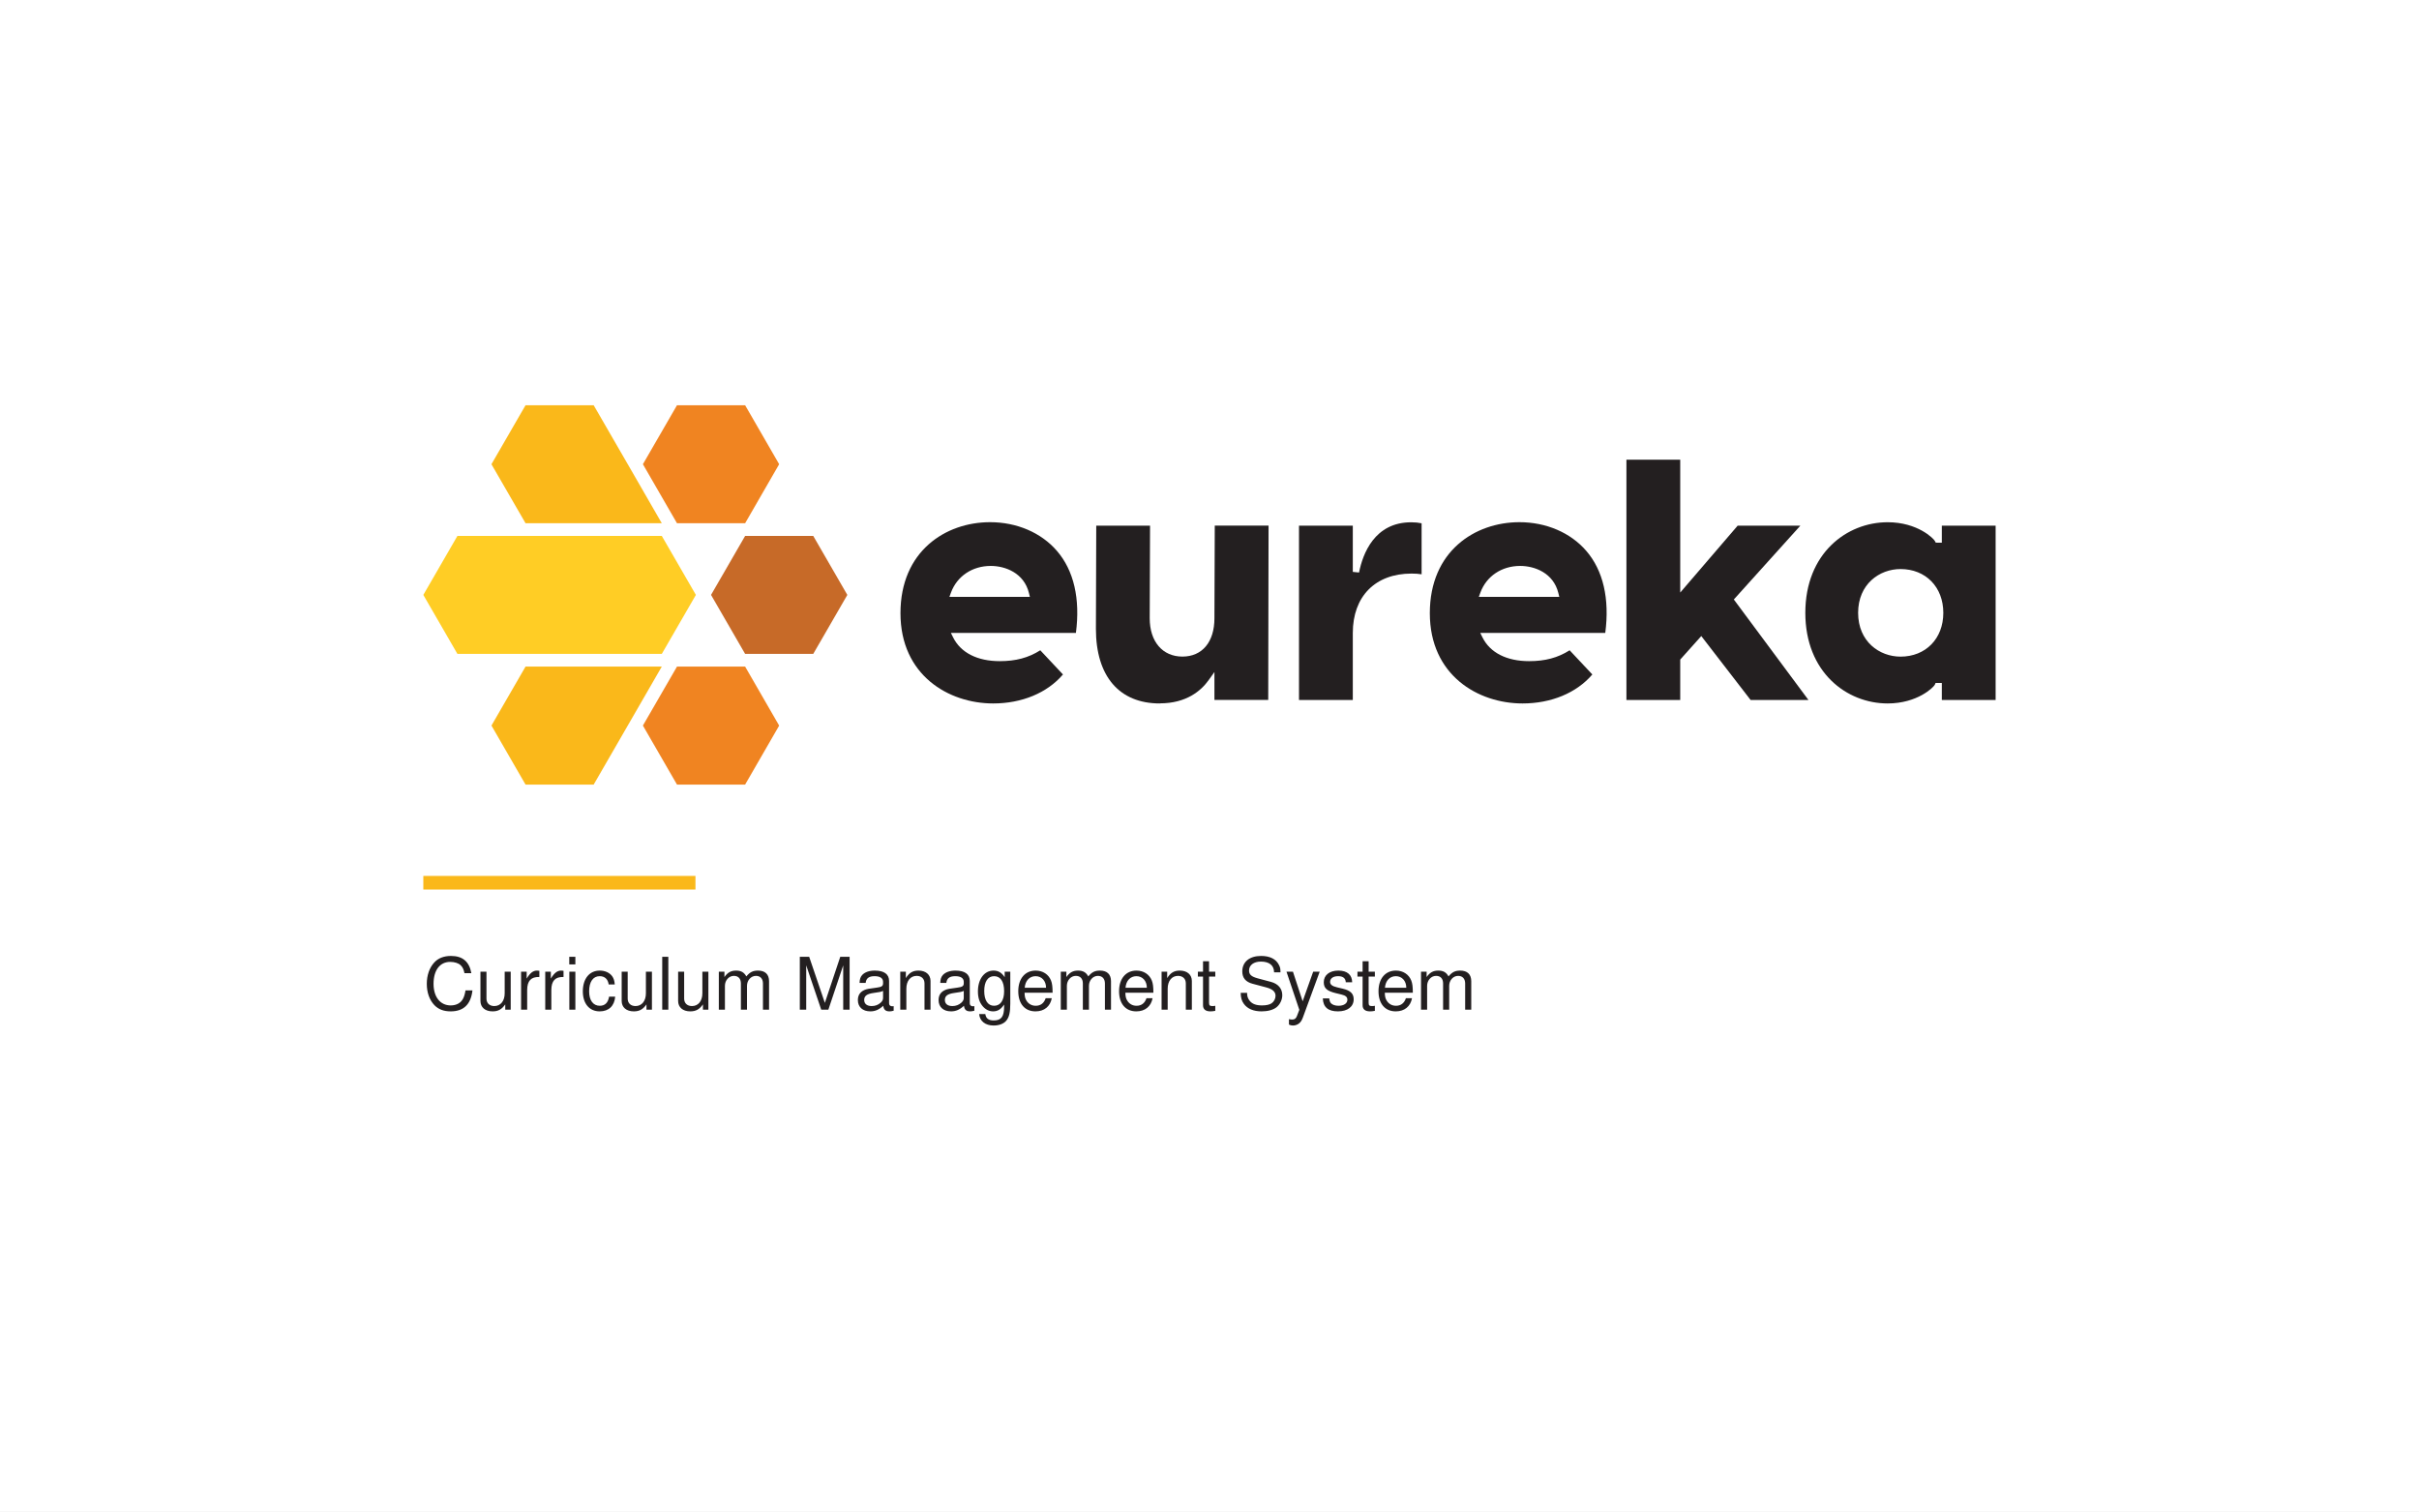
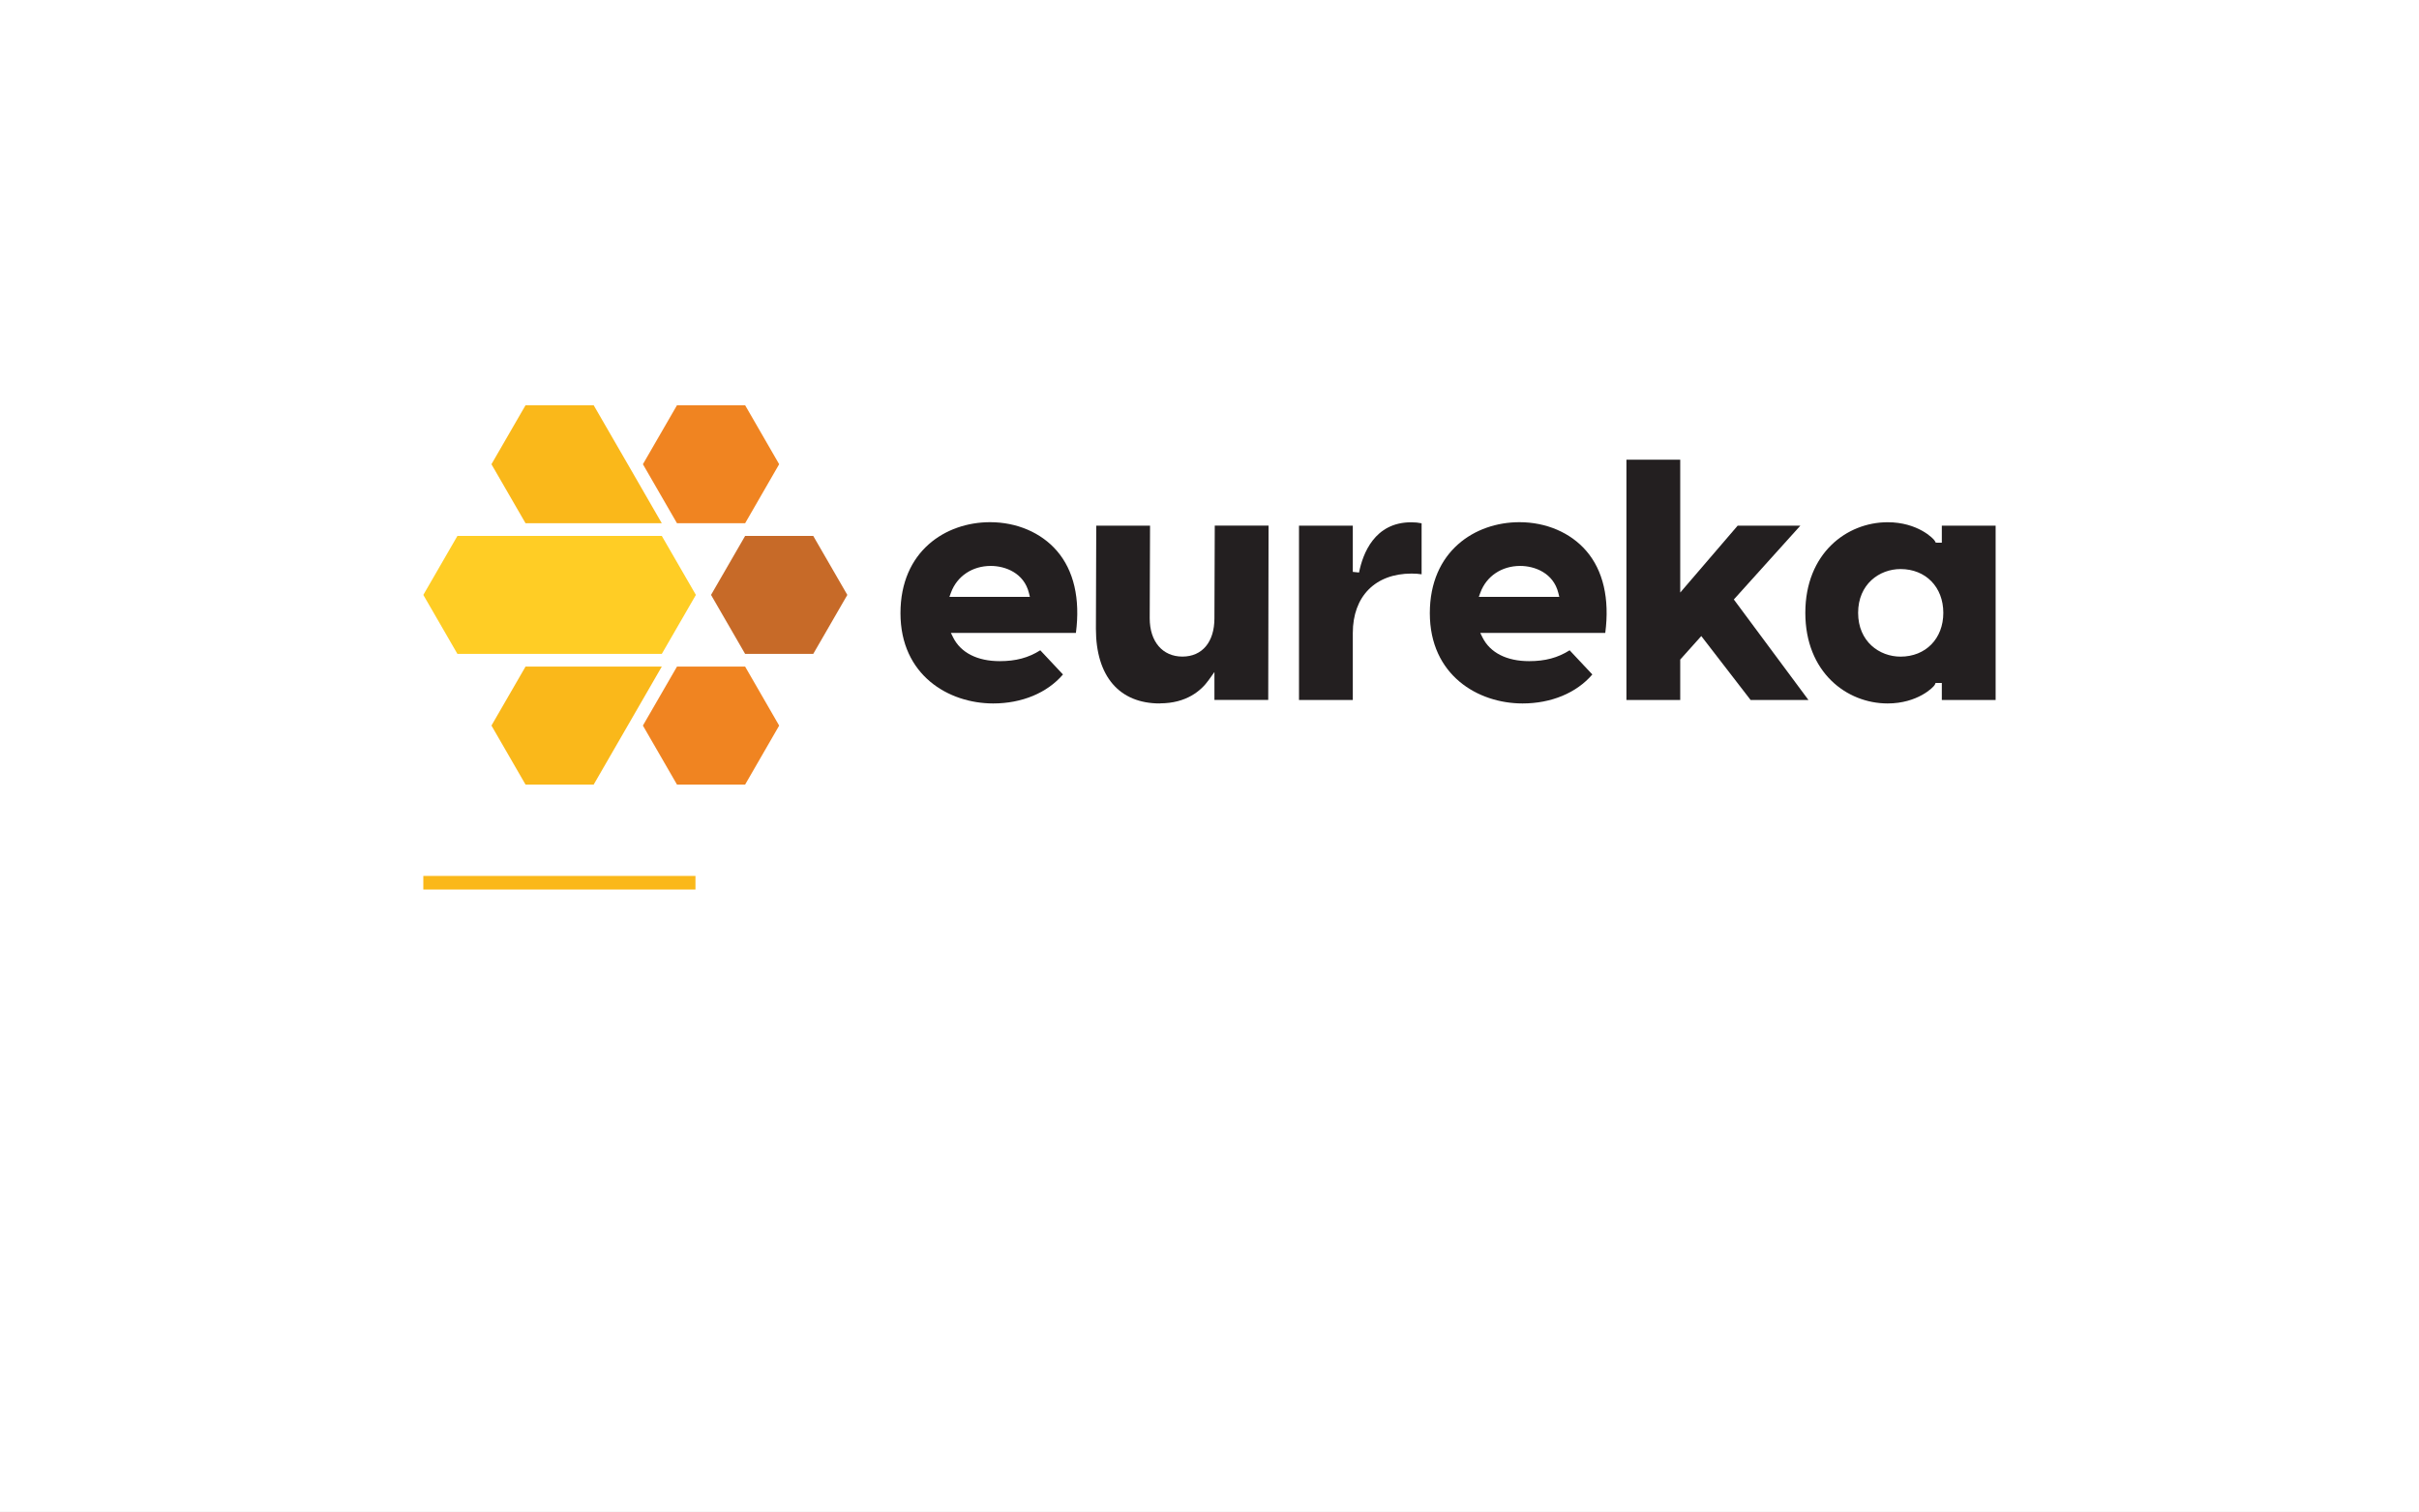
- <svg xmlns="http://www.w3.org/2000/svg" viewBox="0 0 1600 1000" role="img" aria-label="Eureka — Curriculum Management System">
+ <svg xmlns="http://www.w3.org/2000/svg" viewBox="0 0 1600 1000" role="img" aria-label="Eureka">
  <rect width="1600" height="1000" fill="#fff" />
  <svg x="280" y="250" width="1040" height="270" viewBox="0 0 327.03 84.86">
    <defs>
      <style>
      .cls-1 {
        fill: #fab81a;
      }

      .cls-2 {
        fill: #f9a020;
      }

      .cls-3 {
        fill: #231f20;
      }

      .cls-4 {
        fill: #ffcd25;
      }

      .cls-5 {
        fill: #c76a28;
      }

      .cls-6 {
        fill: #f08421;
      }
    </style>
    </defs>
    <g transform="translate(0 17)">
      <path class="cls-3" d="M118.53,50.71c-9.29,0-19.29-5.88-19.29-18.78s9.38-18.93,18.64-18.93c5.55,0,10.62,2.17,13.89,5.96,3.53,4.08,4.89,9.97,3.96,17.08h-26l.47.95c1.59,3.17,5.03,4.92,9.69,4.92,3.34,0,5.96-.7,8.43-2.26l4.72,5.03c-3.29,3.84-8.54,6.03-14.52,6.03ZM118.02,22.1c-3.84,0-7.02,2.13-8.28,5.56l-.32.88h16.74l-.2-.81c-1.02-4.16-4.91-5.63-7.94-5.63Z" />
      <path class="cls-3" d="M153.18,50.71c-8.44,0-13.29-5.66-13.29-15.53l.07-21.46h11.19l-.07,19.28c0,4.84,2.67,7.96,6.8,7.96s6.66-3.05,6.66-7.96l.07-19.29h11.19l-.07,36.26h-11.19v-5.8l-1.19,1.67c-1.58,2.22-4.63,4.85-10.16,4.85Z" />
      <path class="cls-3" d="M182.13,49.99V13.73h11.19v9.61l1.3.13c.77-3.9,3.21-10.45,10.85-10.45.8,0,1.5.07,2.16.21v10.61c-.65-.1-1.3-.15-2.09-.15-7.54,0-12.22,4.74-12.22,12.36v13.94h-11.19Z" />
      <path class="cls-3" d="M228.63,50.71c-9.29,0-19.29-5.88-19.29-18.78s9.38-18.93,18.64-18.93c5.55,0,10.62,2.17,13.89,5.96,3.53,4.08,4.89,9.97,3.96,17.08h-26l.47.95c1.59,3.17,5.03,4.92,9.69,4.92,3.34,0,5.96-.7,8.43-2.26l4.72,5.03c-3.29,3.84-8.54,6.03-14.52,6.03ZM228.13,22.1c-3.84,0-7.02,2.13-8.28,5.56l-.32.88h16.74l-.2-.81c-1.02-4.16-4.91-5.63-7.94-5.63Z" />
      <polygon class="cls-3" points="276.06 49.99 265.8 36.69 261.42 41.58 261.42 49.99 250.23 49.99 250.23 0 261.42 0 261.42 27.64 273.36 13.73 286.4 13.73 272.57 29.08 288.09 49.99 276.06 49.99" />
      <path class="cls-3" d="M304.56,50.71c-8.51,0-17.12-6.48-17.12-18.85s8.61-18.85,17.12-18.85c6.24,0,9.56,3.4,9.81,3.88l.18.35.41.03h.87v-3.54h11.19v36.26h-11.19v-3.54h-1.3l-.17.39c-.25.48-3.56,3.87-9.81,3.87ZM307.24,22.75c-4.38,0-8.82,3.13-8.82,9.11s4.44,9.11,8.82,9.11c5.24,0,8.9-3.75,8.9-9.11s-3.66-9.11-8.9-9.11Z" />
    </g>
    <polygon class="cls-6" points="52.76 30.22 66.93 30.22 74.01 17.94 66.93 5.67 66.92 5.67 52.76 5.67 45.67 17.94 52.76 30.22" />
    <polygon class="cls-5" points="59.84 45.13 66.93 57.4 81.1 57.4 88.19 45.13 81.1 32.86 66.93 32.86 59.84 45.13" />
    <polygon class="cls-6" points="52.76 60.04 45.67 72.31 52.76 84.59 66.93 84.59 74.01 72.32 66.93 60.04 52.76 60.04" />
    <polygon class="cls-1" points="42.52 17.94 35.43 5.67 21.26 5.67 14.17 17.94 14.17 17.95 21.26 30.22 35.43 30.22 49.6 30.22 42.52 17.94" />
    <polygon class="cls-1" points="35.43 60.04 21.26 60.04 14.17 72.31 21.26 84.59 35.43 84.59 42.52 72.31 49.6 60.04 35.43 60.04" />
    <polygon class="cls-4" points="35.43 32.86 21.26 32.86 7.09 32.86 0 45.13 7.09 57.4 21.26 57.4 35.43 57.4 35.43 57.4 49.6 57.4 56.69 45.13 49.6 32.86 35.43 32.86 35.43 32.86" />
  </svg>
  <path d="M280 584h180" stroke="#fab81a" stroke-width="9" />
-   <text x="280" y="668" font-family="Helvetica,Arial,sans-serif" font-size="48" fill="#231f20">Curriculum Management System</text>
</svg>
